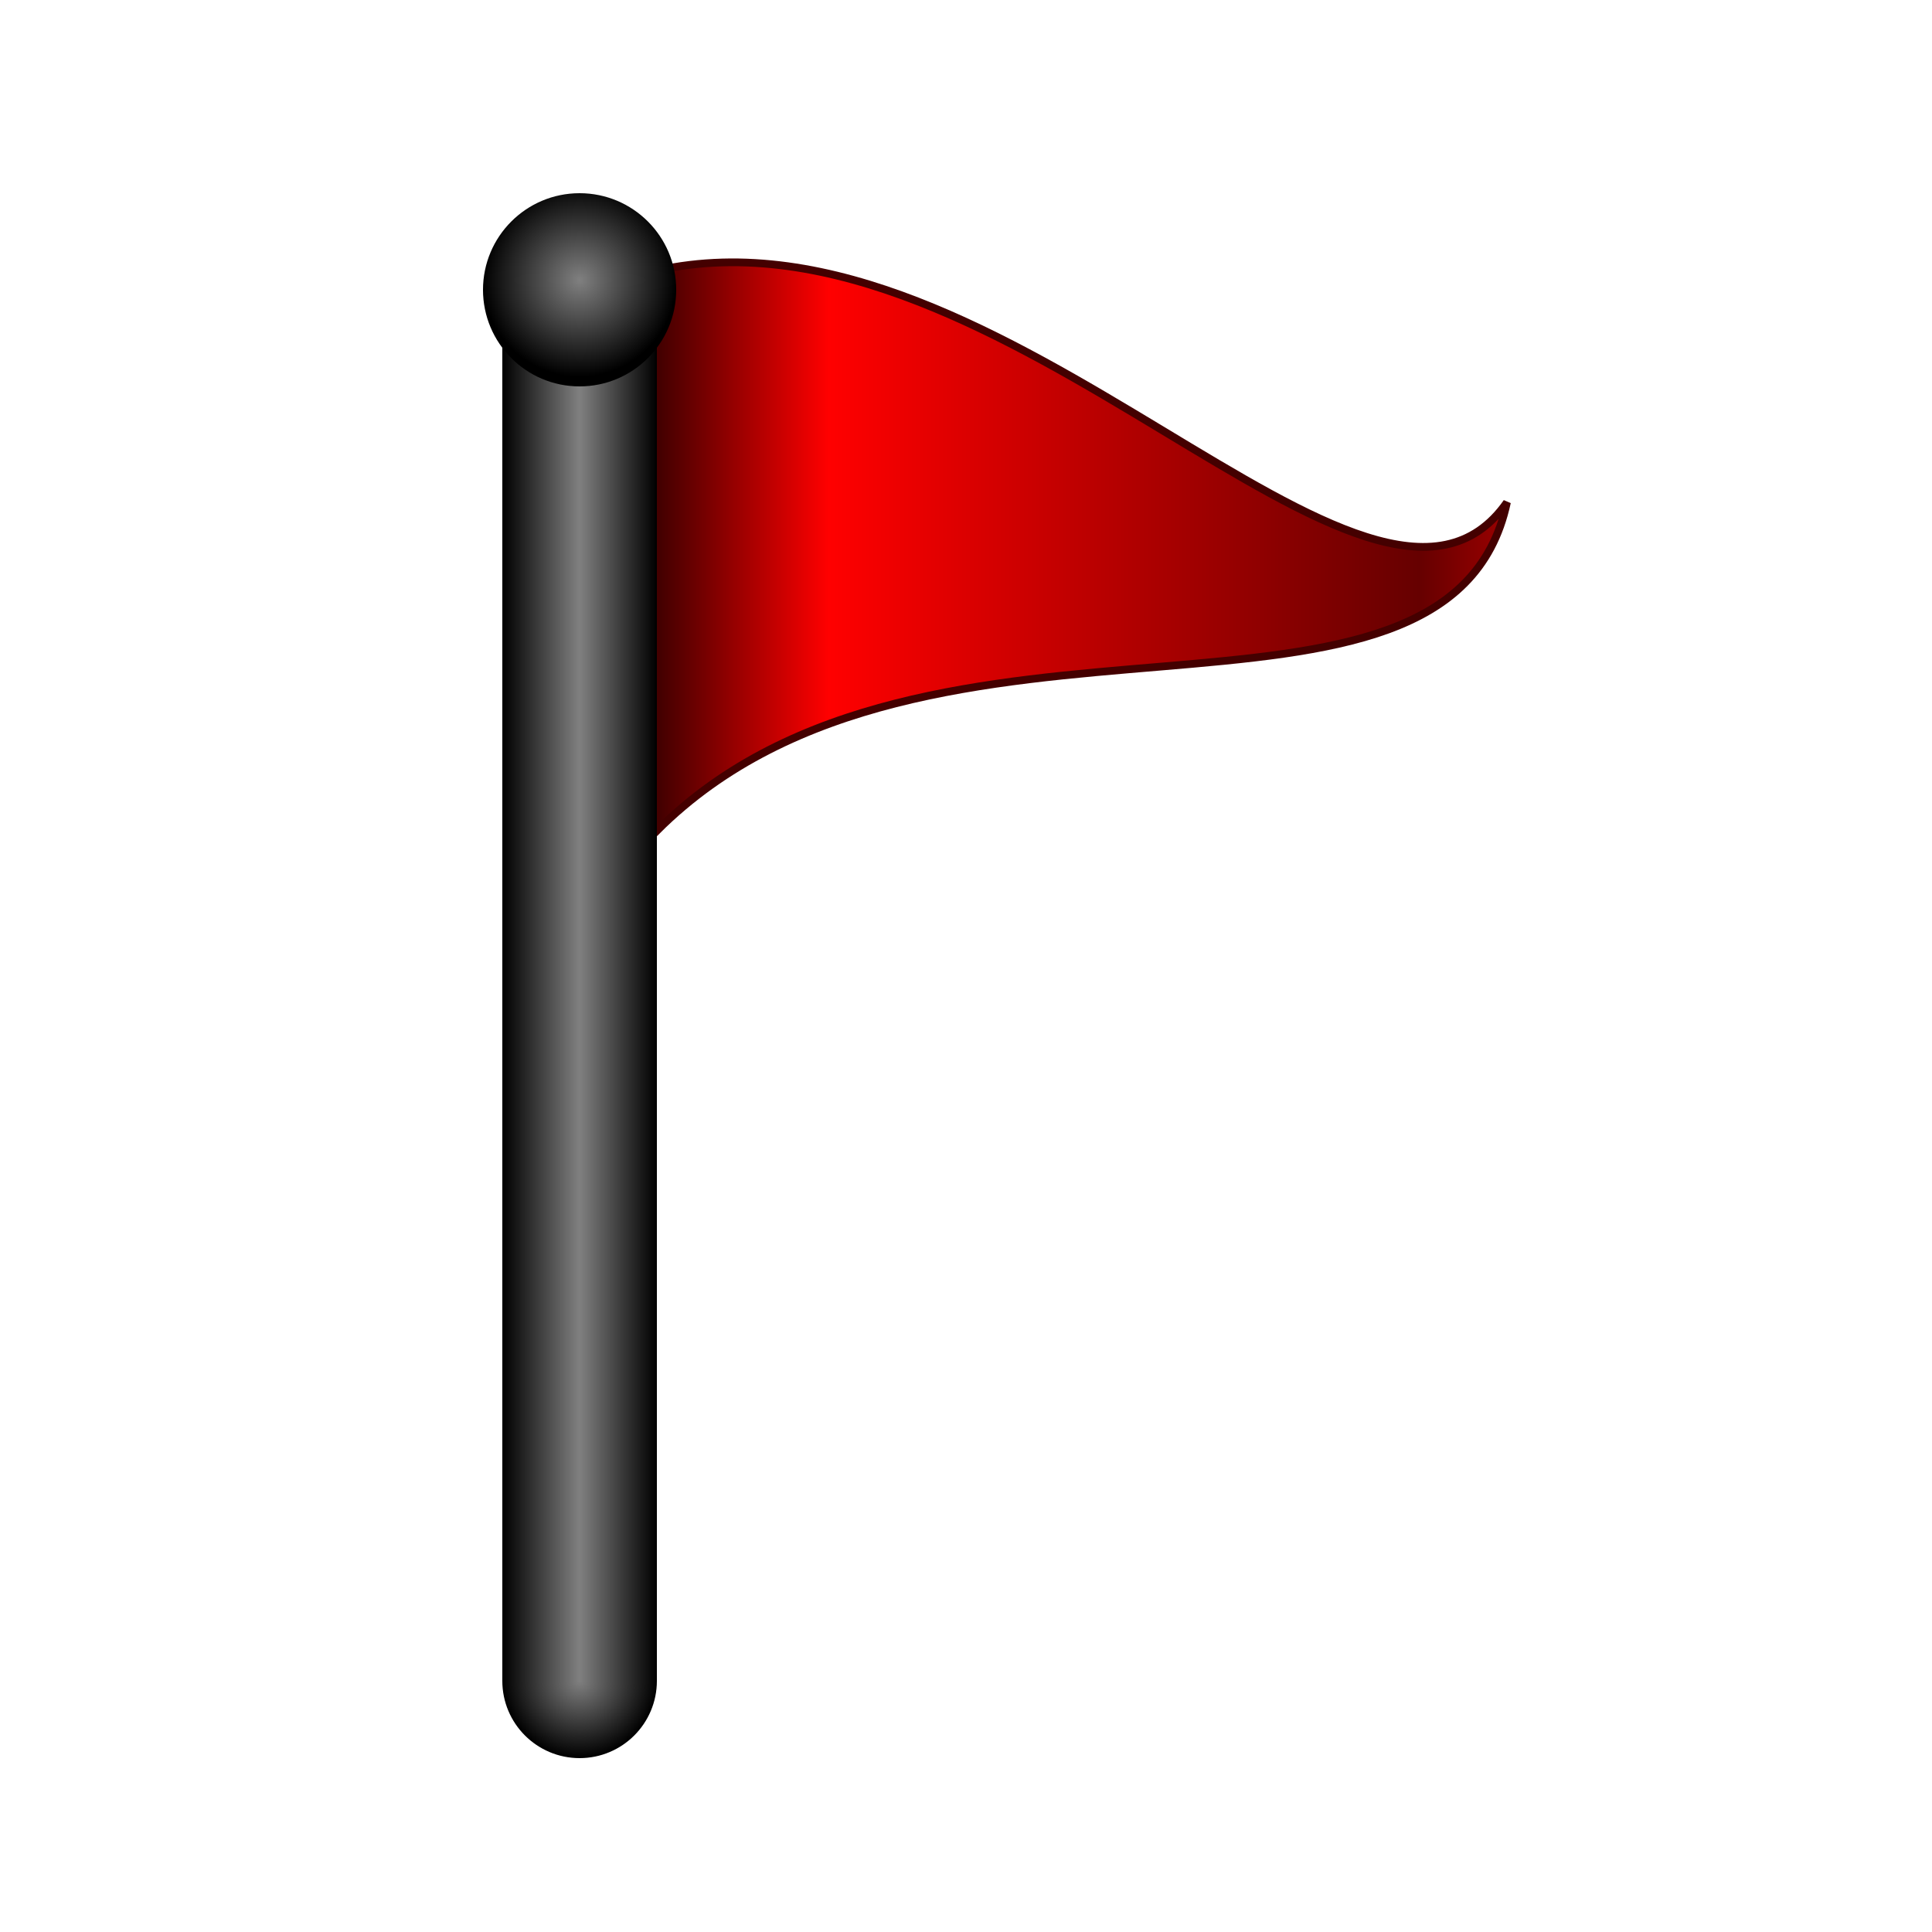
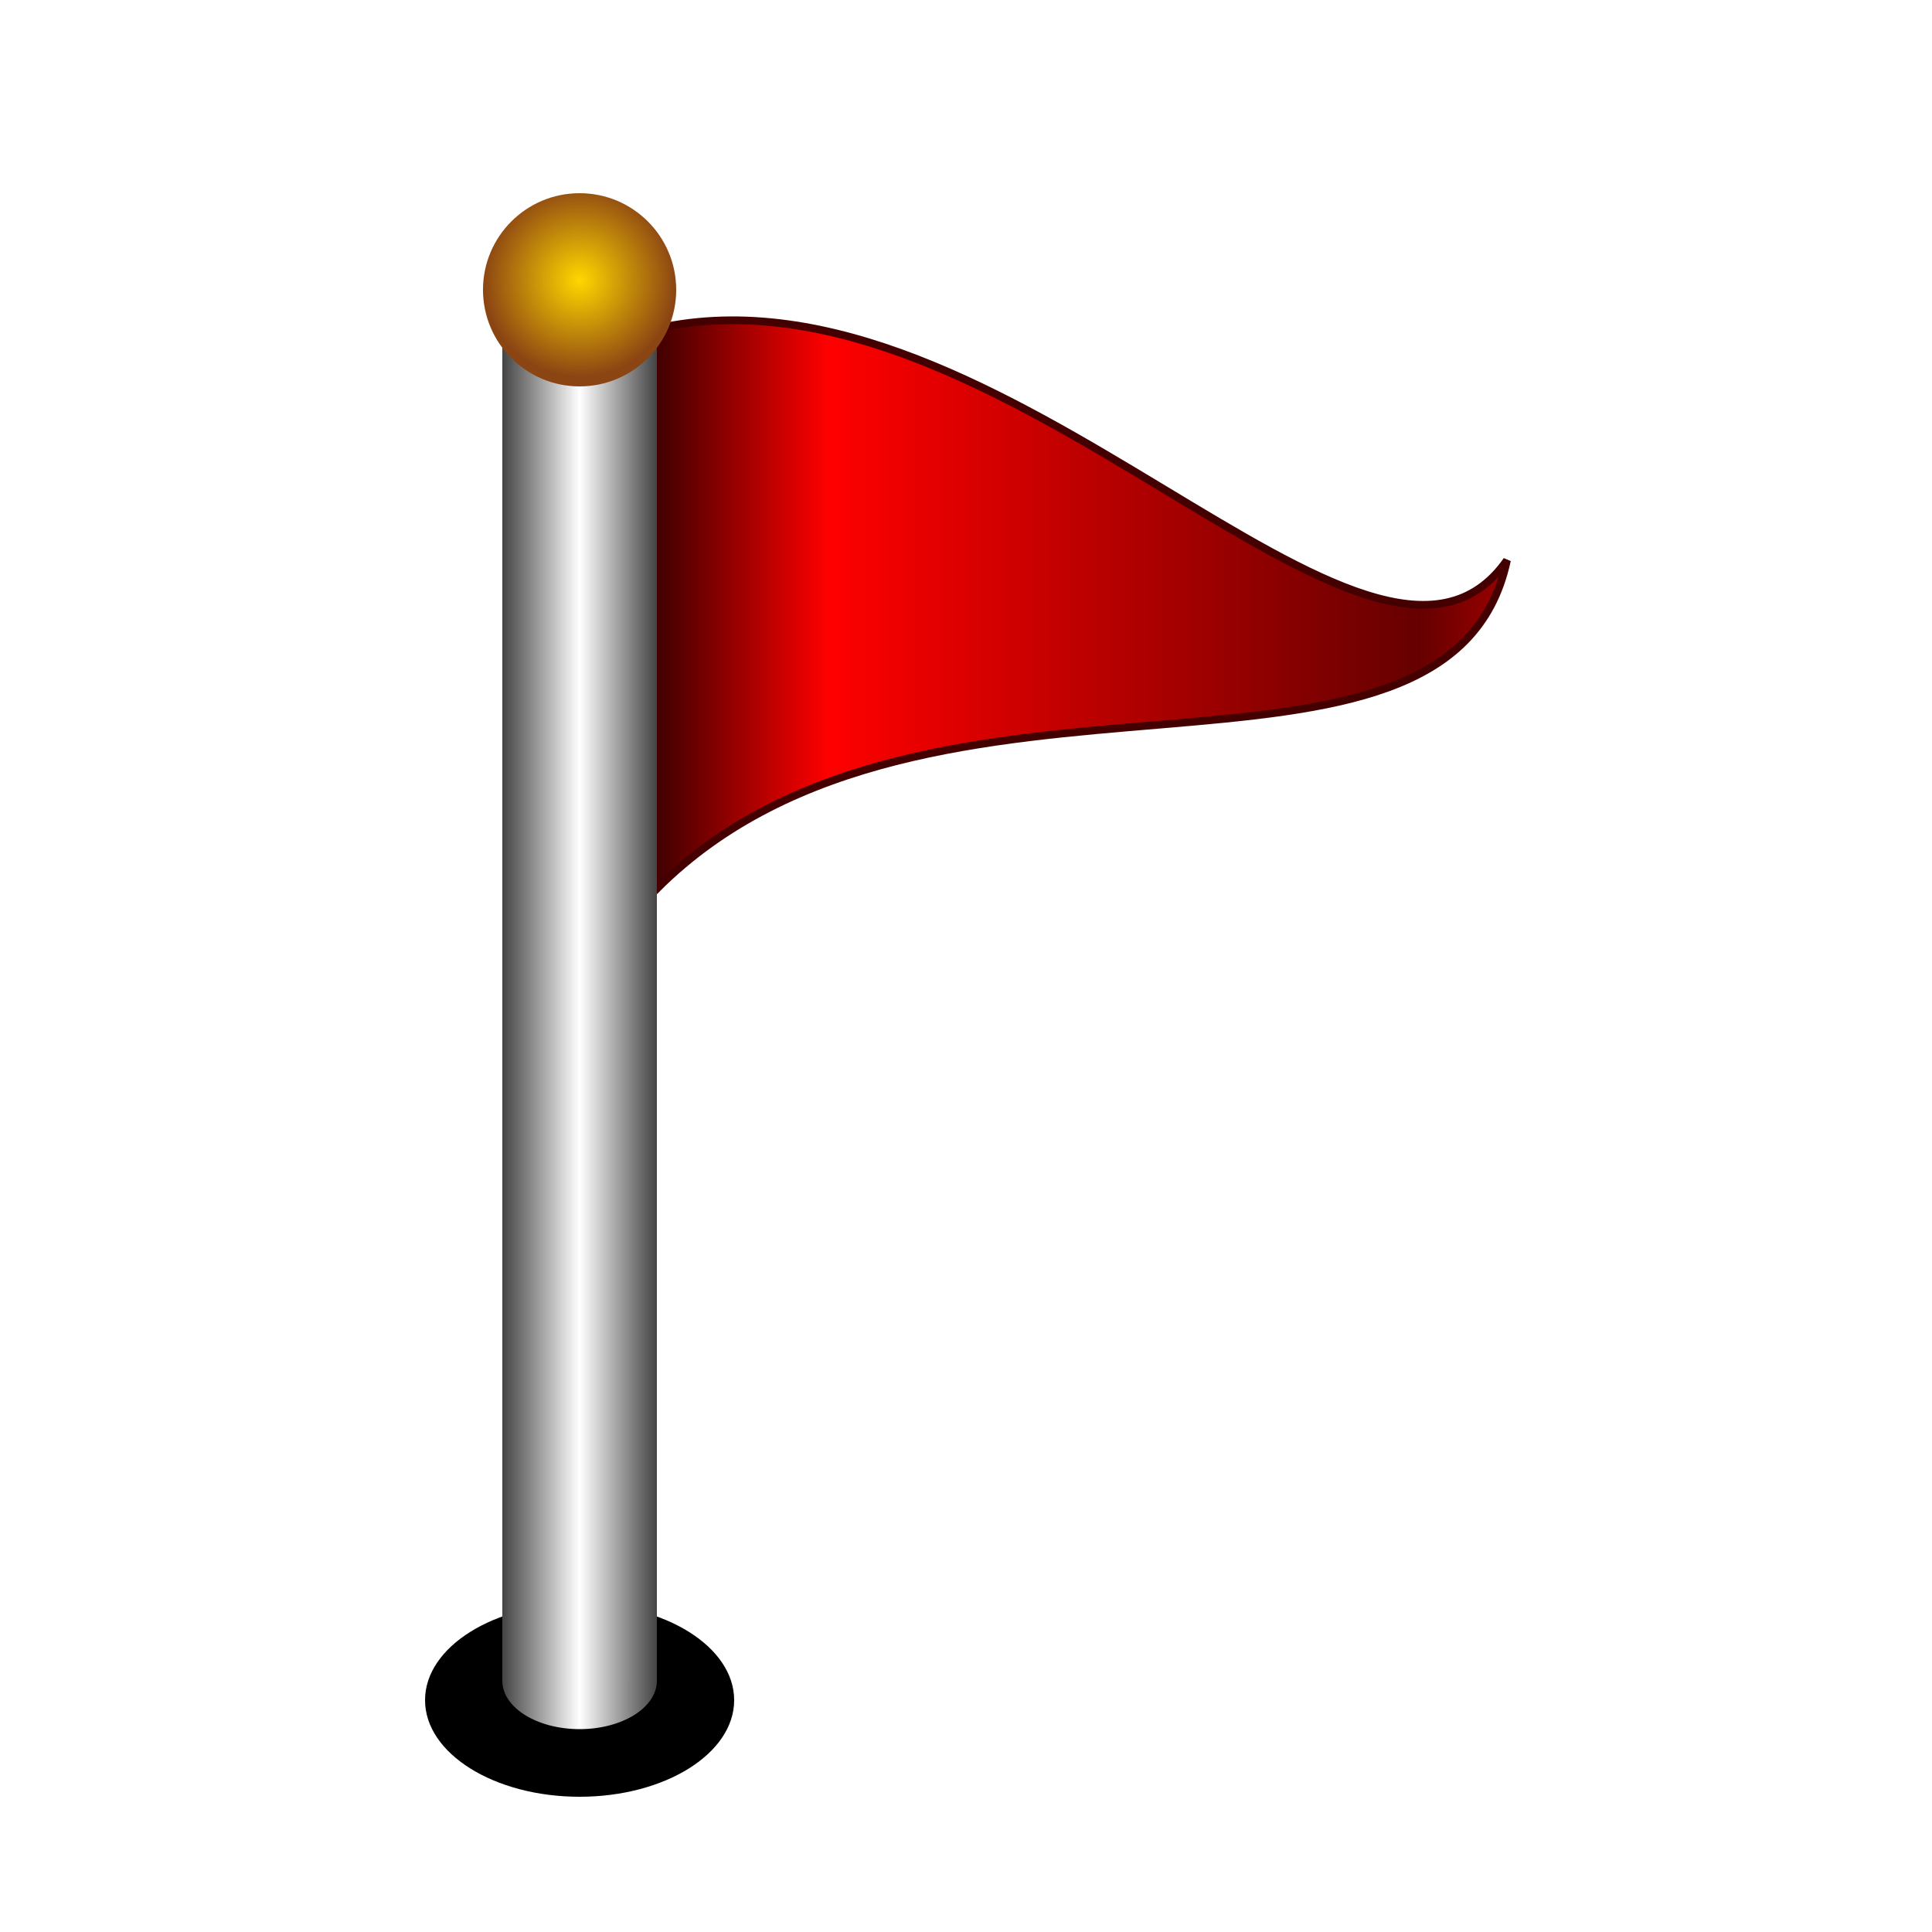
<svg xmlns="http://www.w3.org/2000/svg" width="25" height="25" viewBox="-25 -25 50 50">
  <defs>
    <radialGradient id="gradiente" cy="0.45">
-       <stop stop-color="gray" offset="0%" />
-       <stop stop-color="black" offset="100%" />
+       <stop stop-color="gold" offset="0%" />
+       <stop stop-color="saddlebrown" offset="100%" />
    </radialGradient>
    <radialGradient id="gradiente1">
-       <stop stop-color="gray" offset="0%" />
-       <stop stop-color="black" offset="100%" />
+       <stop stop-color="white" offset="0%" />
+       <stop stop-color="#444" offset="100%" />
    </radialGradient>
    <linearGradient id="gradiente2">
-       <stop stop-color="black" offset="0%" />
-       <stop stop-color="gray" offset="50%" />
-       <stop stop-color="black" offset="100%" />
+       <stop stop-color="#444" offset="0%" />
+       <stop stop-color="white" offset="50%" />
+       <stop stop-color="#444" offset="100%" />
    </linearGradient>
    <linearGradient id="gradiente3">
      <stop stop-color="#400" offset="0%" />
      <stop stop-color="red" offset="20%" />
      <stop stop-color="#600" offset="90%" />
      <stop stop-color="#900" offset="100%" />
    </linearGradient>
  </defs>
-   <path d="M -8 -18 c 9 -2 18.5 11 22 6 c -1.5 7 -15 1.5 -22 8.5 z" fill="url(#gradiente3)" stroke="#400" stroke-width="0.2" />
+   <path d="M -8 -16.5 c 9 -2 18.5 11 22 6 c -1.5 7 -15 1.5 -22 8.5 z" fill="url(#gradiente3)" stroke="#400" stroke-width="0.2" />
  <g id="a" fill="black" transform="translate(-10 0)">
-     <circle r="2" cy="18.5" fill="url(#gradiente1)" />
+     <ellipse rx="4" ry="2.5" cy="19" fill="black" />
+     <ellipse rx="2" ry="1.25" cy="18.5" fill="url(#gradiente2)" />
    <rect x="-2" y="-16.5" width="4" height="35" fill="url(#gradiente2)" />
    <circle r="2.5" cy="-17.5" fill="url(#gradiente)" />
  </g>
</svg>
